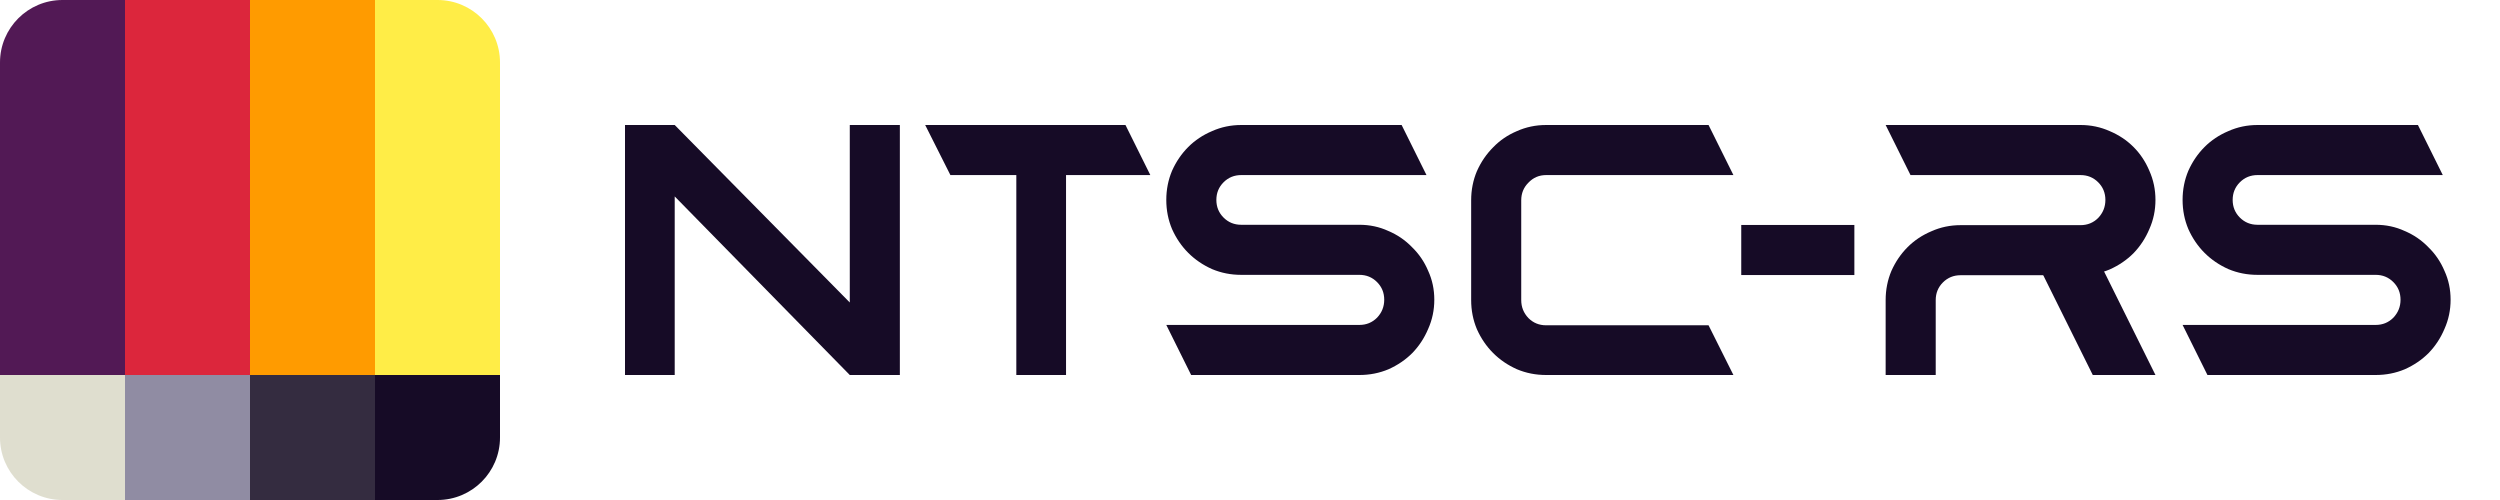
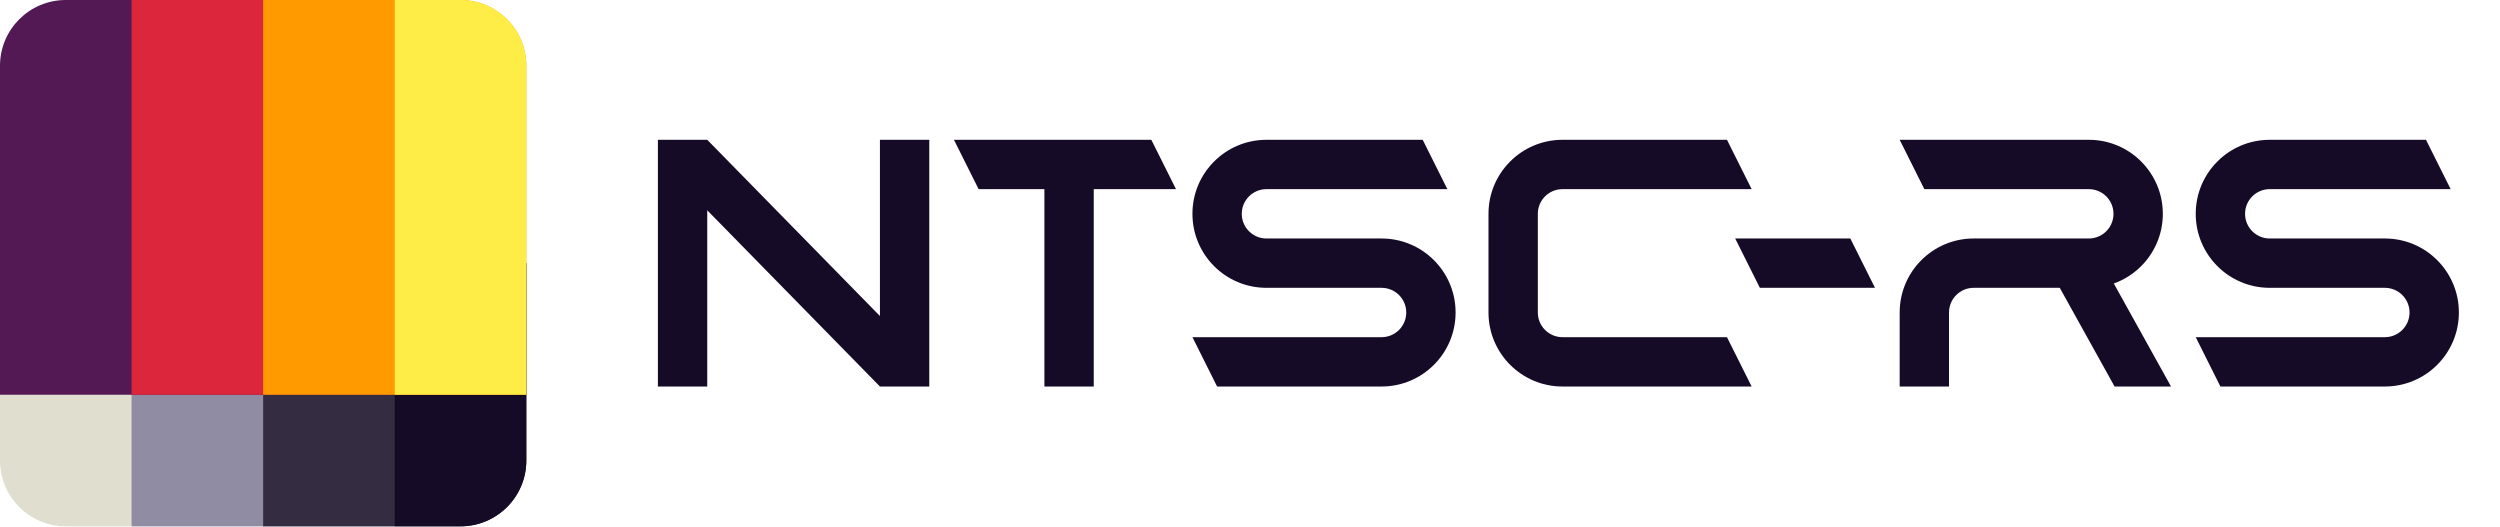
- <svg xmlns="http://www.w3.org/2000/svg" width="1280" height="256" viewBox="0 0 1280 256" version="1.1" id="SVGRoot">
-   <defs id="defs2">
-     </defs>
-   <path style="opacity:1;fill:#dfdecf;fill-opacity:1;stroke:none;stroke-width:6;stroke-linecap:round;stroke-linejoin:round;stroke-miterlimit:100;stroke-dasharray:none;stroke-opacity:1;paint-order:normal" id="rect5653" width="96" height="96" x="0" y="160" ry="0" d="m 32,160 h 64 v 96 H 32 A 32,32 45 0 1 0,224 v -32 a 32,32 135 0 1 32,-32 z" />
-   <path style="opacity:1;fill:#521955;fill-opacity:1;stroke:none;stroke-width:6;stroke-linecap:round;stroke-linejoin:round;stroke-miterlimit:100;stroke-dasharray:none;stroke-opacity:1;paint-order:normal" id="rect5645" width="96" height="192" x="0" y="0" d="M 32,0 H 96 V 192 H 0 V 32 A 32,32 135 0 1 32,0 Z" />
-   <rect y="160" x="64" height="96" width="96" id="rect5661" style="opacity:1;fill:#908ca3;fill-opacity:1;stroke:none;stroke-width:6;stroke-linecap:round;stroke-linejoin:round;stroke-miterlimit:100;stroke-dasharray:none;stroke-opacity:1;paint-order:normal" ry="0" />
-   <rect style="opacity:1;fill:#dc263c;fill-opacity:1;stroke:none;stroke-width:6;stroke-linecap:round;stroke-linejoin:round;stroke-miterlimit:100;stroke-dasharray:none;stroke-opacity:1;paint-order:normal" id="rect5647" width="96" height="192" x="64" y="0" />
-   <rect y="160" x="128" height="96" width="96" id="rect5655" style="opacity:1;fill:#342c40;fill-opacity:1;stroke:none;stroke-width:6;stroke-linecap:round;stroke-linejoin:round;stroke-miterlimit:100;stroke-dasharray:none;stroke-opacity:1;paint-order:normal" ry="0" />
-   <path style="opacity:1;fill:#160b26;fill-opacity:1;stroke:none;stroke-width:6;stroke-linecap:round;stroke-linejoin:round;stroke-miterlimit:100;stroke-dasharray:none;stroke-opacity:1;paint-order:normal" id="rect5657" width="64" height="96" x="192" y="160" d="m 192,160 h 32 a 32,32 45 0 1 32,32 v 32 a 32,32 135 0 1 -32,32 h -32 z" />
-   <rect style="opacity:1;fill:#ff9b00;fill-opacity:1;stroke:none;stroke-width:6;stroke-linecap:round;stroke-linejoin:round;stroke-miterlimit:100;stroke-dasharray:none;stroke-opacity:1;paint-order:normal" id="rect5649" width="96" height="192" x="128" y="0" />
-   <path style="opacity:1;fill:#ffed47;fill-opacity:1;stroke:none;stroke-width:6;stroke-linecap:round;stroke-linejoin:round;stroke-miterlimit:100;stroke-dasharray:none;stroke-opacity:1;paint-order:normal" id="rect5651" width="64" height="192" x="192" y="0" d="m 192,0 h 32 a 32,32 45 0 1 32,32 v 160 h -64 z" />
-   <g id="g8" style="fill:#160b26;fill-opacity:1">
-     <path style="font-size:184.438px;line-height:1.25;font-family:Sephora;-inkscape-font-specification:Sephora;letter-spacing:-4px;word-spacing:0px;fill:#160b26;fill-opacity:1" d="m 1155.85,89.637 c -3.566,0 -6.578,1.23 -9.037,3.689 -2.459,2.459 -3.689,5.472 -3.689,9.037 0,3.566 1.23,6.578 3.689,9.037 2.459,2.459 5.472,3.689 9.037,3.689 h 60.496 c 5.287,0 10.206,1.045 14.755,3.135 4.673,1.967 8.73,4.734 12.173,8.3 3.566,3.443 6.332,7.5 8.3,12.173 2.09,4.549 3.135,9.468 3.135,14.755 0,5.287 -1.045,10.267 -3.135,14.939 -1.967,4.672 -4.672,8.792 -8.115,12.357 -3.443,3.443 -7.5,6.209 -12.173,8.3 C 1226.613,191.016 1221.633,192 1216.346,192 h -86.133 l -12.726,-25.637 h 98.859 c 3.566,0 6.578,-1.23 9.037,-3.689 2.459,-2.582 3.689,-5.656 3.689,-9.222 0,-3.566 -1.23,-6.578 -3.689,-9.037 -2.459,-2.459 -5.472,-3.689 -9.037,-3.689 h -60.496 c -5.287,0 -10.267,-0.984 -14.94,-2.951 -4.672,-2.09 -8.73,-4.857 -12.173,-8.3 -3.443,-3.443 -6.209,-7.5 -8.3,-12.173 -1.967,-4.672 -2.951,-9.652 -2.951,-14.939 0,-5.287 0.984,-10.267 2.951,-14.939 2.09,-4.672 4.857,-8.73 8.3,-12.173 3.443,-3.443 7.5,-6.148 12.173,-8.115 4.673,-2.09 9.652,-3.135 14.94,-3.135 h 82.133 l 12.726,25.637 z" id="path6" />
-     <path style="font-size:184.438px;line-height:1.25;font-family:Sephora;-inkscape-font-specification:Sephora;letter-spacing:-4px;word-spacing:0px;fill:#160b26;fill-opacity:1" d="m 1033.141,140.911 h -29.326 c -3.566,0 -6.578,1.23 -9.037,3.689 -2.459,2.459 -3.689,5.472 -3.689,9.037 V 192 h -25.637 v -38.363 c 0,-5.287 0.984,-10.267 2.951,-14.939 2.09,-4.672 4.857,-8.73 8.3,-12.173 3.443,-3.443 7.5,-6.148 12.173,-8.115 4.672,-2.09 9.652,-3.135 14.94,-3.135 h 61.418 c 3.566,0 6.578,-1.23 9.037,-3.689 2.459,-2.582 3.689,-5.656 3.689,-9.222 0,-3.566 -1.23,-6.578 -3.689,-9.037 -2.459,-2.459 -5.472,-3.689 -9.037,-3.689 H 978.179 L 965.453,64 h 99.781 c 5.287,0 10.267,1.045 14.94,3.135 4.672,1.967 8.73,4.672 12.173,8.115 3.443,3.443 6.148,7.5 8.115,12.173 2.09,4.672 3.135,9.652 3.135,14.939 0,5.287 -1.045,10.267 -3.135,14.939 -1.967,4.672 -4.672,8.792 -8.115,12.357 -3.443,3.443 -7.5,6.209 -12.173,8.3 -4.672,1.967 -9.652,2.951 -14.94,2.951" id="path5" />
-     <path style="font-size:184.438px;line-height:1.25;font-family:Sephora;-inkscape-font-specification:Sephora;letter-spacing:-4px;word-spacing:0px;fill:#160b26;fill-opacity:1" d="m 891.522,115.182 h 57.914 v 25.637 h -57.914 z" id="path4" />
-     <path style="font-size:184.438px;line-height:1.25;font-family:Sephora;-inkscape-font-specification:Sephora;letter-spacing:-4px;word-spacing:0px;fill:#160b26;fill-opacity:1" d="m 887.504,192 h -95.908 q -7.931,0 -14.939,-2.951 -7.009,-3.135 -12.173,-8.3 -5.164,-5.164 -8.3,-12.173 -2.951,-7.009 -2.951,-14.939 v -51.089 q 0,-7.931 2.951,-14.939 3.135,-7.009 8.3,-12.173 5.164,-5.349 12.173,-8.3 7.009,-3.135 14.939,-3.135 h 83.182 l 12.726,25.637 h -95.908 q -5.349,0 -9.037,3.873 -3.689,3.689 -3.689,9.037 v 51.089 q 0,5.349 3.689,9.222 3.689,3.689 9.037,3.689 h 44.818 38.363 z" id="path3" />
-     <path style="font-size:184.438px;line-height:1.25;font-family:Sephora;-inkscape-font-specification:Sephora;letter-spacing:-4px;word-spacing:0px;fill:#160b26;fill-opacity:1" d="m 635.504,89.637 c -3.566,0 -6.578,1.23 -9.037,3.689 -2.459,2.459 -3.689,5.472 -3.689,9.037 0,3.566 1.23,6.578 3.689,9.037 2.459,2.459 5.472,3.689 9.037,3.689 h 60.496 c 5.287,0 10.206,1.045 14.755,3.135 4.672,1.967 8.73,4.734 12.173,8.3 3.566,3.443 6.332,7.5 8.3,12.173 2.09,4.549 3.135,9.468 3.135,14.755 0,5.287 -1.045,10.267 -3.135,14.939 -1.967,4.672 -4.672,8.792 -8.115,12.357 -3.443,3.443 -7.5,6.209 -12.173,8.3 C 706.267,191.016 701.287,192 696,192 h -86.133 l -12.726,-25.637 h 98.859 c 3.566,0 6.578,-1.23 9.037,-3.689 2.459,-2.582 3.689,-5.656 3.689,-9.222 0,-3.566 -1.23,-6.578 -3.689,-9.037 -2.459,-2.459 -5.472,-3.689 -9.037,-3.689 H 635.504 c -5.287,0 -10.267,-0.984 -14.939,-2.951 -4.672,-2.09 -8.73,-4.857 -12.173,-8.3 -3.443,-3.443 -6.209,-7.5 -8.3,-12.173 -1.967,-4.672 -2.951,-9.652 -2.951,-14.939 0,-5.287 0.984,-10.267 2.951,-14.939 2.09,-4.672 4.857,-8.73 8.3,-12.173 3.443,-3.443 7.5,-6.148 12.173,-8.115 4.672,-2.09 9.652,-3.135 14.939,-3.135 h 82.133 l 12.726,25.637 z" id="path2" />
-     <path style="font-size:184.438px;line-height:1.25;font-family:Sephora;-inkscape-font-specification:Sephora;letter-spacing:-4px;word-spacing:0px;fill:#160b26;fill-opacity:1" d="m 473.695,64 h 102.548 l 12.726,25.637 H 545.81 V 192 H 520.357 V 89.637 h -33.752 z" id="path1" />
-     <path style="font-size:184.438px;line-height:1.25;font-family:Sephora;-inkscape-font-specification:Sephora;letter-spacing:-4px;word-spacing:0px;stroke-width:1;fill:#160b26;fill-opacity:1" d="m 460.726,64 v 128 h -25.637 l -89.637,-91.428 v 91.428 H 320 V 64 h 25.452 L 435.089,154.875 V 64 Z" id="text1" />
-     <path style="font-size:184.438px;line-height:1.25;font-family:Sephora;-inkscape-font-specification:Sephora;letter-spacing:-4px;word-spacing:0px;fill:#160b26;fill-opacity:1" d="m 1071.826,128 31.77,64 h -32.092 l -31.77,-64" id="path8" />
+ <svg xmlns="http://www.w3.org/2000/svg" width="304" height="64" viewBox="0 0 304 64">
+   <defs>
+     <clipPath id="b">
+       <rect width="64" height="64" rx="8" />
+     </clipPath>
+   </defs>
+   <g fill="#160b26">
+     <path d="m80 17v30h6V25.572L107 47h6V17h-6v21.428L86 17z" />
+     <path d="m116 17 3 6h8v24h6V23h10l-3-6z" />
+     <path d="m187 26c0-1.657 1.343-3 3-3h23l-3-6h-20c-4.971 0-9 4.029-9 9v12c0 4.971 4.029 9 9 9h23l-3-6h-20c-1.657 0-3-1.343-3-3z" />
+     <path d="m254 35c4.971 0 9-4.029 9-9 0-4.971-4.029-9-9-9h-23l3 6h20c1.657 0 3 1.343 3 3s-1.343 3-3 3h-14c-4.971 0-9 4.029-9 9v9h6v-9c0-1.657 1.343-3 3-3z" />
+     <path d="m248.8 32 8.333 15h6.864l-8.334-15z" />
+     <path d="m211 29h14l3 6h-14z" />
+     <path id="a" d="m154 35c-4.971 0-9-4.029-9-9 0-4.971 4.029-9 9-9h19l3 6h-22c-1.657 0-3 1.343-3 3s1.343 3 3 3h14c4.971 0 9 4.029 9 9 0 4.971-4.029 9-9 9l-20-1.13e-4-3-6L168 41c1.657 0 3-1.343 3-3s-1.343-3-3-3z" fill="#160b26" />
+   </g>
+   <use transform="translate(122)" href="#a" />
+   <g clip-path="url(#b)">
+     <path d="m-16 32h48v48h-48z" fill="#dfdecf" />
+     <path d="m16 32h32v48H16z" fill="#908ca3" />
+     <path d="m32 32h32v48H32z" fill="#342c40" />
+     <path d="m48 32h32v48H48z" fill="#160b26" />
+     <path d="m-16-16h48v64h-48z" fill="#521955" />
+     <path d="m16-16h32v64H16z" fill="#dc263c" />
+     <path d="m32-16h32v64H32z" fill="#ff9b00" />
+     <path d="m48-16h32v64H48z" fill="#ffed47" />
  </g>
</svg>
